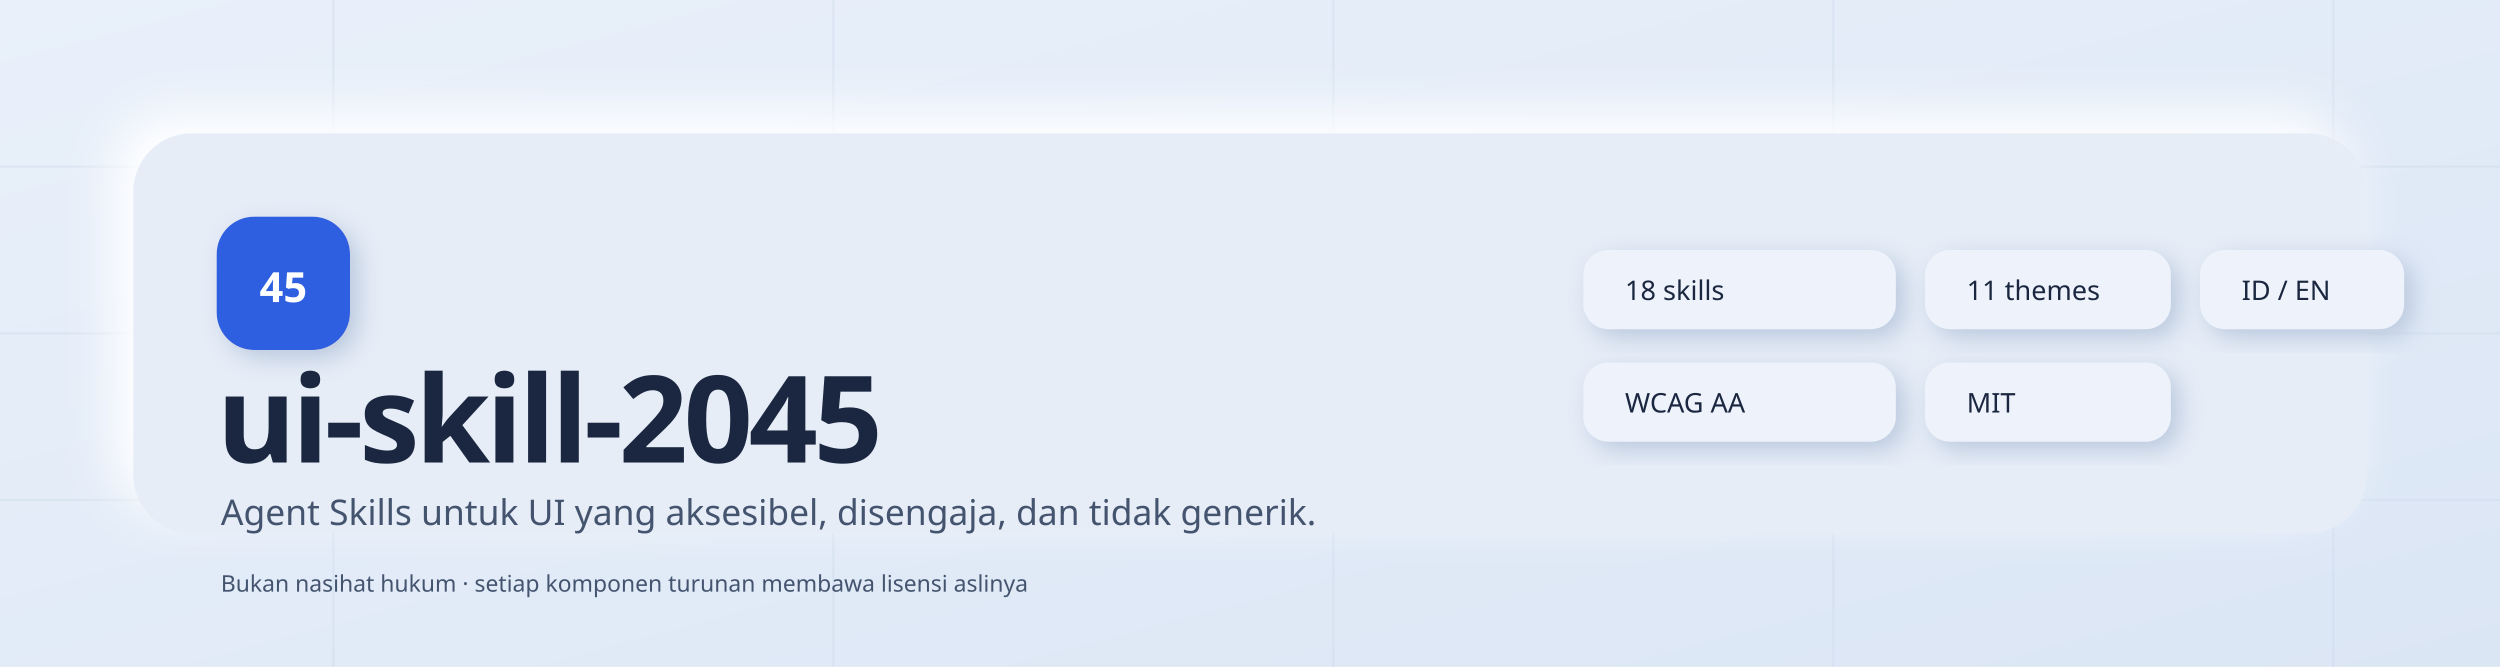
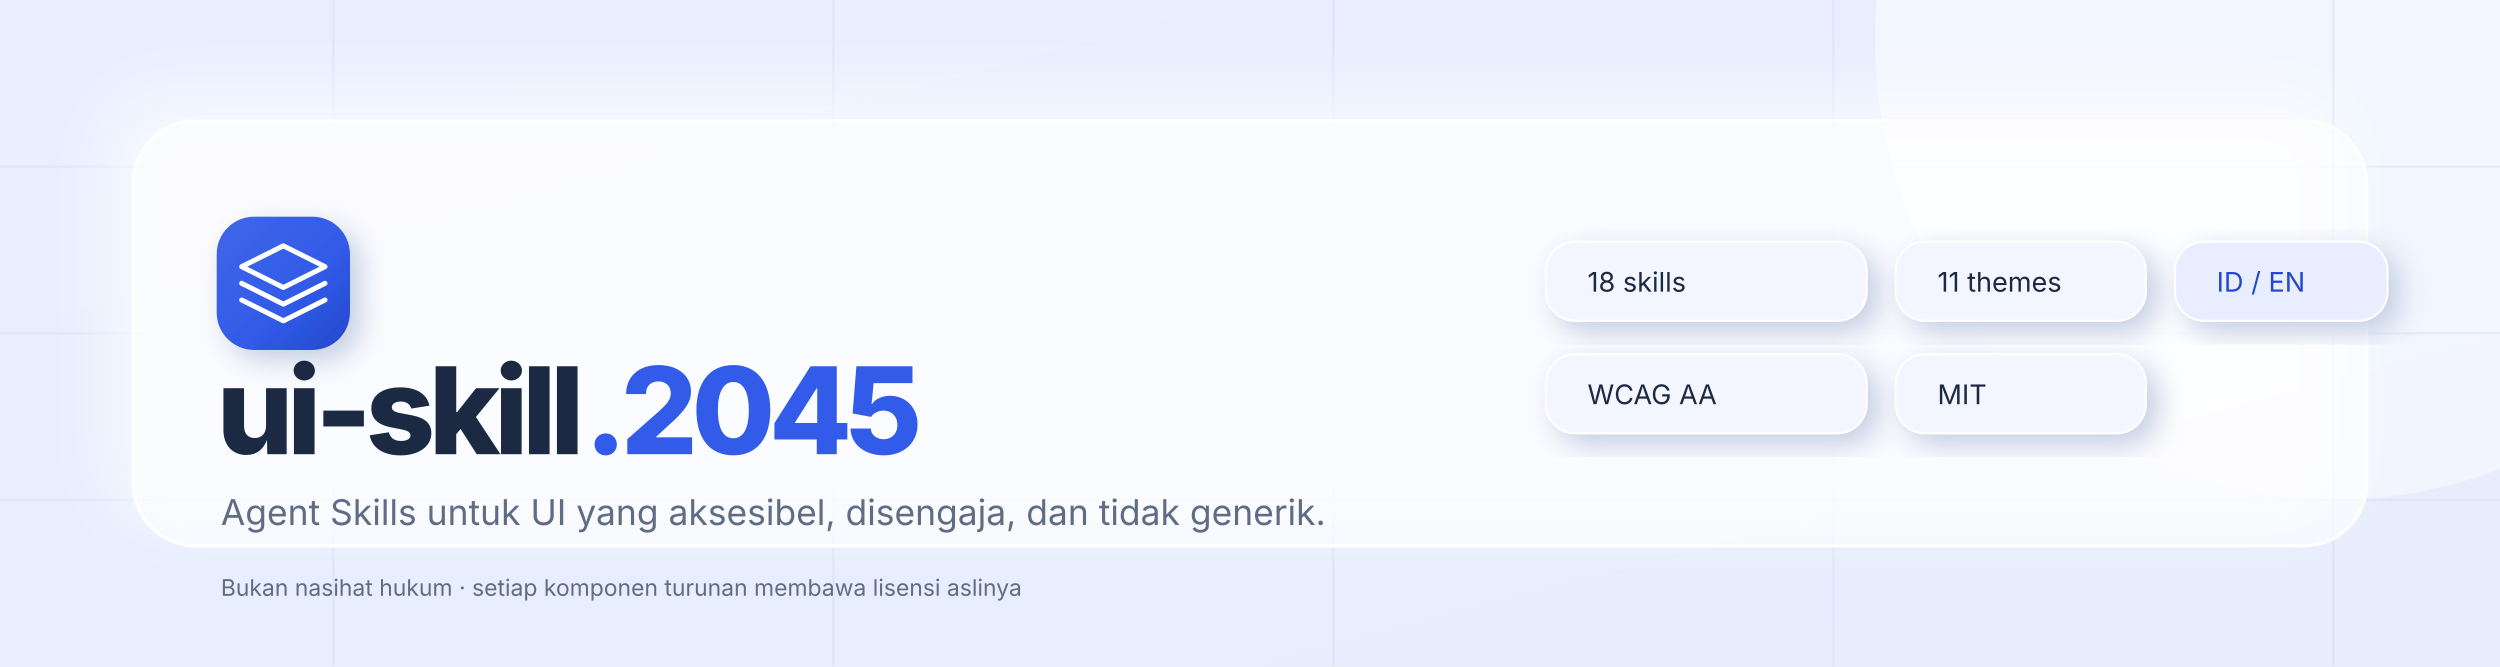
<svg xmlns="http://www.w3.org/2000/svg" viewBox="0 0 1200 320" role="img" aria-labelledby="title desc">
  <defs>
-     <linearGradient id="bg" x1="0" y1="0" x2="1" y2="1">
-       <stop offset="0" stop-color="#e9f0fa" />
-       <stop offset="1" stop-color="#dbe6f5" />
+     <linearGradient id="page" x1="0" y1="0" x2="1" y2="1">
+       <stop offset="0" stop-color="#e9efff" />
+       <stop offset="1" stop-color="#e7edfc" />
+     </linearGradient>
+     <linearGradient id="brand" x1="0" y1="0" x2="1" y2="1">
+       <stop offset="0" stop-color="#4166e8" />
+       <stop offset="0.58" stop-color="#315be8" />
+       <stop offset="1" stop-color="#2448cb" />
    </linearGradient>
    <filter id="raise" x="-20%" y="-20%" width="140%" height="140%">
-       <feDropShadow dx="10" dy="10" stdDeviation="12" flood-color="#b9c8dd" />
-       <feDropShadow dx="-10" dy="-10" stdDeviation="12" flood-color="#ffffff" />
+       <feDropShadow dx="14" dy="14" stdDeviation="14" flood-color="#bec9e1" flood-opacity="0.55" />
+       <feDropShadow dx="-12" dy="-12" stdDeviation="14" flood-color="#ffffff" flood-opacity="0.95" />
    </filter>
    <filter id="soft" x="-30%" y="-30%" width="160%" height="160%">
-       <feDropShadow dx="4" dy="4" stdDeviation="6" flood-color="#b9c8dd" />
+       <feDropShadow dx="5" dy="5" stdDeviation="7" flood-color="#c2cce1" />
    </filter>
  </defs>
-   <rect width="1200" height="320" rx="0" fill="url(#bg)" />
-   <g opacity="0.35" stroke="#c8d6e8" stroke-width="1">
+   <rect width="1200" height="320" fill="url(#page)" />
+   <circle cx="1120" cy="20" r="220" fill="#ffffff" opacity="0.45" />
+   <g opacity="0.35" stroke="#c9d7ee" stroke-width="1">
    <path d="M0 80h1200M0 160h1200M0 240h1200" />
    <path d="M160 0v320M400 0v320M640 0v320M880 0v320M1120 0v320" />
  </g>
  <g filter="url(#raise)">
-     <rect x="64" y="64" width="1072" height="192" rx="28" fill="#e6edf7" />
+     <rect x="64" y="58" width="1072" height="204" rx="30" fill="#ffffff" opacity="0.62" />
+     <rect x="64" y="58" width="1072" height="204" rx="30" fill="none" stroke="#ffffff" stroke-width="1.5" />
  </g>
-   <g transform="translate(104,104)">
-     <rect width="64" height="64" rx="18" fill="#2f5fe0" filter="url(#soft)" />
-     <text x="32" y="41" text-anchor="middle" font-family="Segoe UI, system-ui, sans-serif" font-size="20" font-weight="700" fill="#ffffff">45</text>
-   </g>
-   <text x="104" y="222" font-family="Segoe UI, system-ui, sans-serif" font-size="58" font-weight="700" letter-spacing="-2" fill="#1b2740">ui-skill-2045</text>
-   <text x="106" y="252" font-family="Segoe UI, system-ui, sans-serif" font-size="17" fill="#44546f">Agent Skills untuk UI yang aksesibel, disengaja, dan tidak generik.</text>
-   <g transform="translate(760,120)">
-     <g font-family="Segoe UI, system-ui, sans-serif" font-size="13" fill="#1b2740">
-       <rect x="0" y="0" width="150" height="38" rx="12" fill="#eef3fb" filter="url(#soft)" />
-       <text x="20" y="24">18 skills</text>
-       <rect x="164" y="0" width="118" height="38" rx="12" fill="#eef3fb" filter="url(#soft)" />
-       <text x="184" y="24">11 themes</text>
-       <rect x="296" y="0" width="98" height="38" rx="12" fill="#eef3fb" filter="url(#soft)" />
-       <text x="316" y="24">ID / EN</text>
-       <rect x="0" y="54" width="150" height="38" rx="12" fill="#eef3fb" filter="url(#soft)" />
-       <text x="20" y="78">WCAG AA</text>
-       <rect x="164" y="54" width="118" height="38" rx="12" fill="#eef3fb" filter="url(#soft)" />
-       <text x="184" y="78">MIT</text>
+   <g transform="translate(104,104)" filter="url(#soft)">
+     <rect width="64" height="64" rx="18" fill="url(#brand)" />
+     <g fill="none" stroke="#ffffff" stroke-width="2.4" stroke-linecap="round" stroke-linejoin="round">
+       <path d="M32 14 52 24 32 34 12 24l20-10Z" />
+       <path d="M12 32l20 10 20-10" />
+       <path d="M12 40l20 10 20-10" />
    </g>
  </g>
-   <text x="106" y="284" font-family="Segoe UI, system-ui, sans-serif" font-size="11" fill="#44546f">Bukan nasihat hukum · setiap komponen turunan membawa lisensi aslinya</text>
+   <text x="104" y="218" font-family="Inter, Segoe UI, system-ui, sans-serif" font-size="58" font-weight="800" letter-spacing="-3" fill="#1b2943">ui-skill<tspan fill="#315be8">.2045</tspan>
+   </text>
+   <text x="106" y="252" font-family="Inter, Segoe UI, system-ui, sans-serif" font-size="17" fill="#5f6c85">Agent Skills untuk UI yang aksesibel, disengaja, dan tidak generik.</text>
+   <g transform="translate(742,116)">
+     <g font-family="Inter, Segoe UI, system-ui, sans-serif" font-size="13" fill="#1b2943">
+       <rect x="0" y="0" width="154" height="38" rx="14" fill="#f4f6ff" stroke="#ffffff" filter="url(#soft)" />
+       <text x="20" y="24">18 skills</text>
+       <rect x="168" y="0" width="120" height="38" rx="14" fill="#f4f6ff" stroke="#ffffff" filter="url(#soft)" />
+       <text x="188" y="24">11 themes</text>
+       <rect x="302" y="0" width="102" height="38" rx="14" fill="#e8eeff" stroke="#ffffff" filter="url(#soft)" />
+       <text x="322" y="24" fill="#2448cb">ID / EN</text>
+       <rect x="0" y="54" width="154" height="38" rx="14" fill="#f4f6ff" stroke="#ffffff" filter="url(#soft)" />
+       <text x="20" y="78">WCAG AA</text>
+       <rect x="168" y="54" width="120" height="38" rx="14" fill="#f4f6ff" stroke="#ffffff" filter="url(#soft)" />
+       <text x="188" y="78">MIT</text>
+     </g>
+   </g>
+   <text x="106" y="286" font-family="Inter, Segoe UI, system-ui, sans-serif" font-size="11" fill="#5f6c85">Bukan nasihat hukum · setiap komponen turunan membawa lisensi aslinya</text>
</svg>
